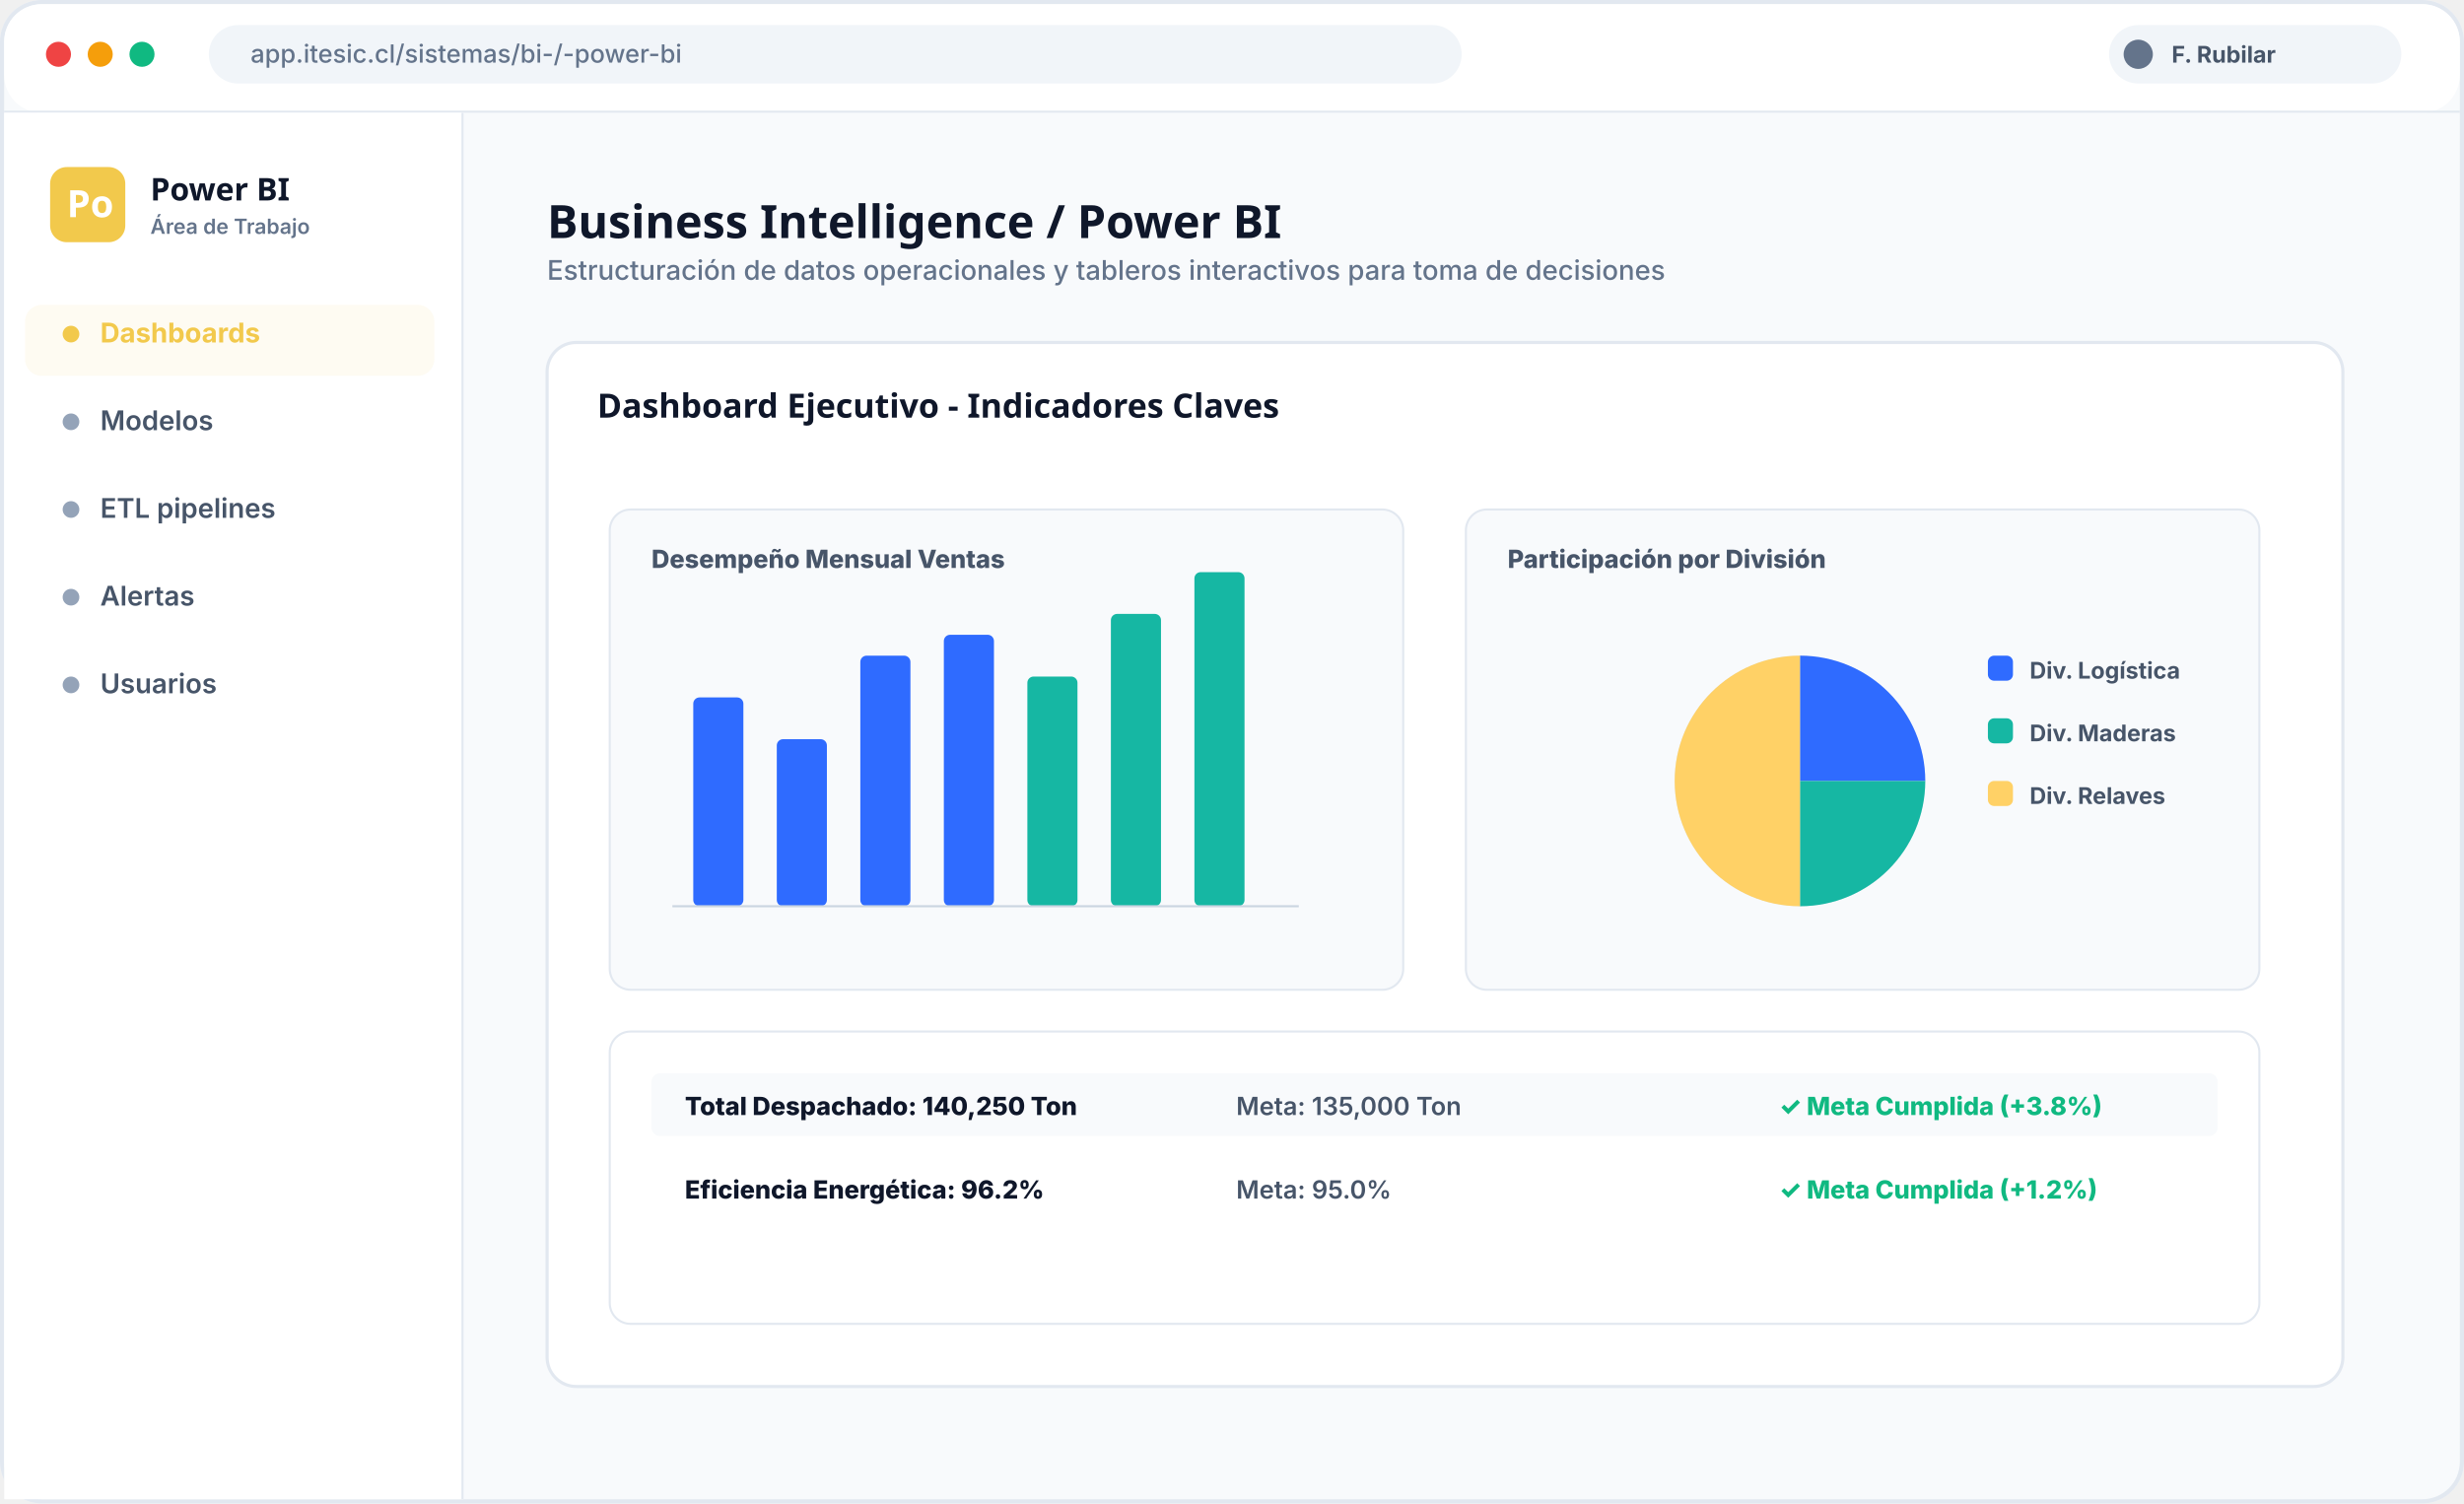
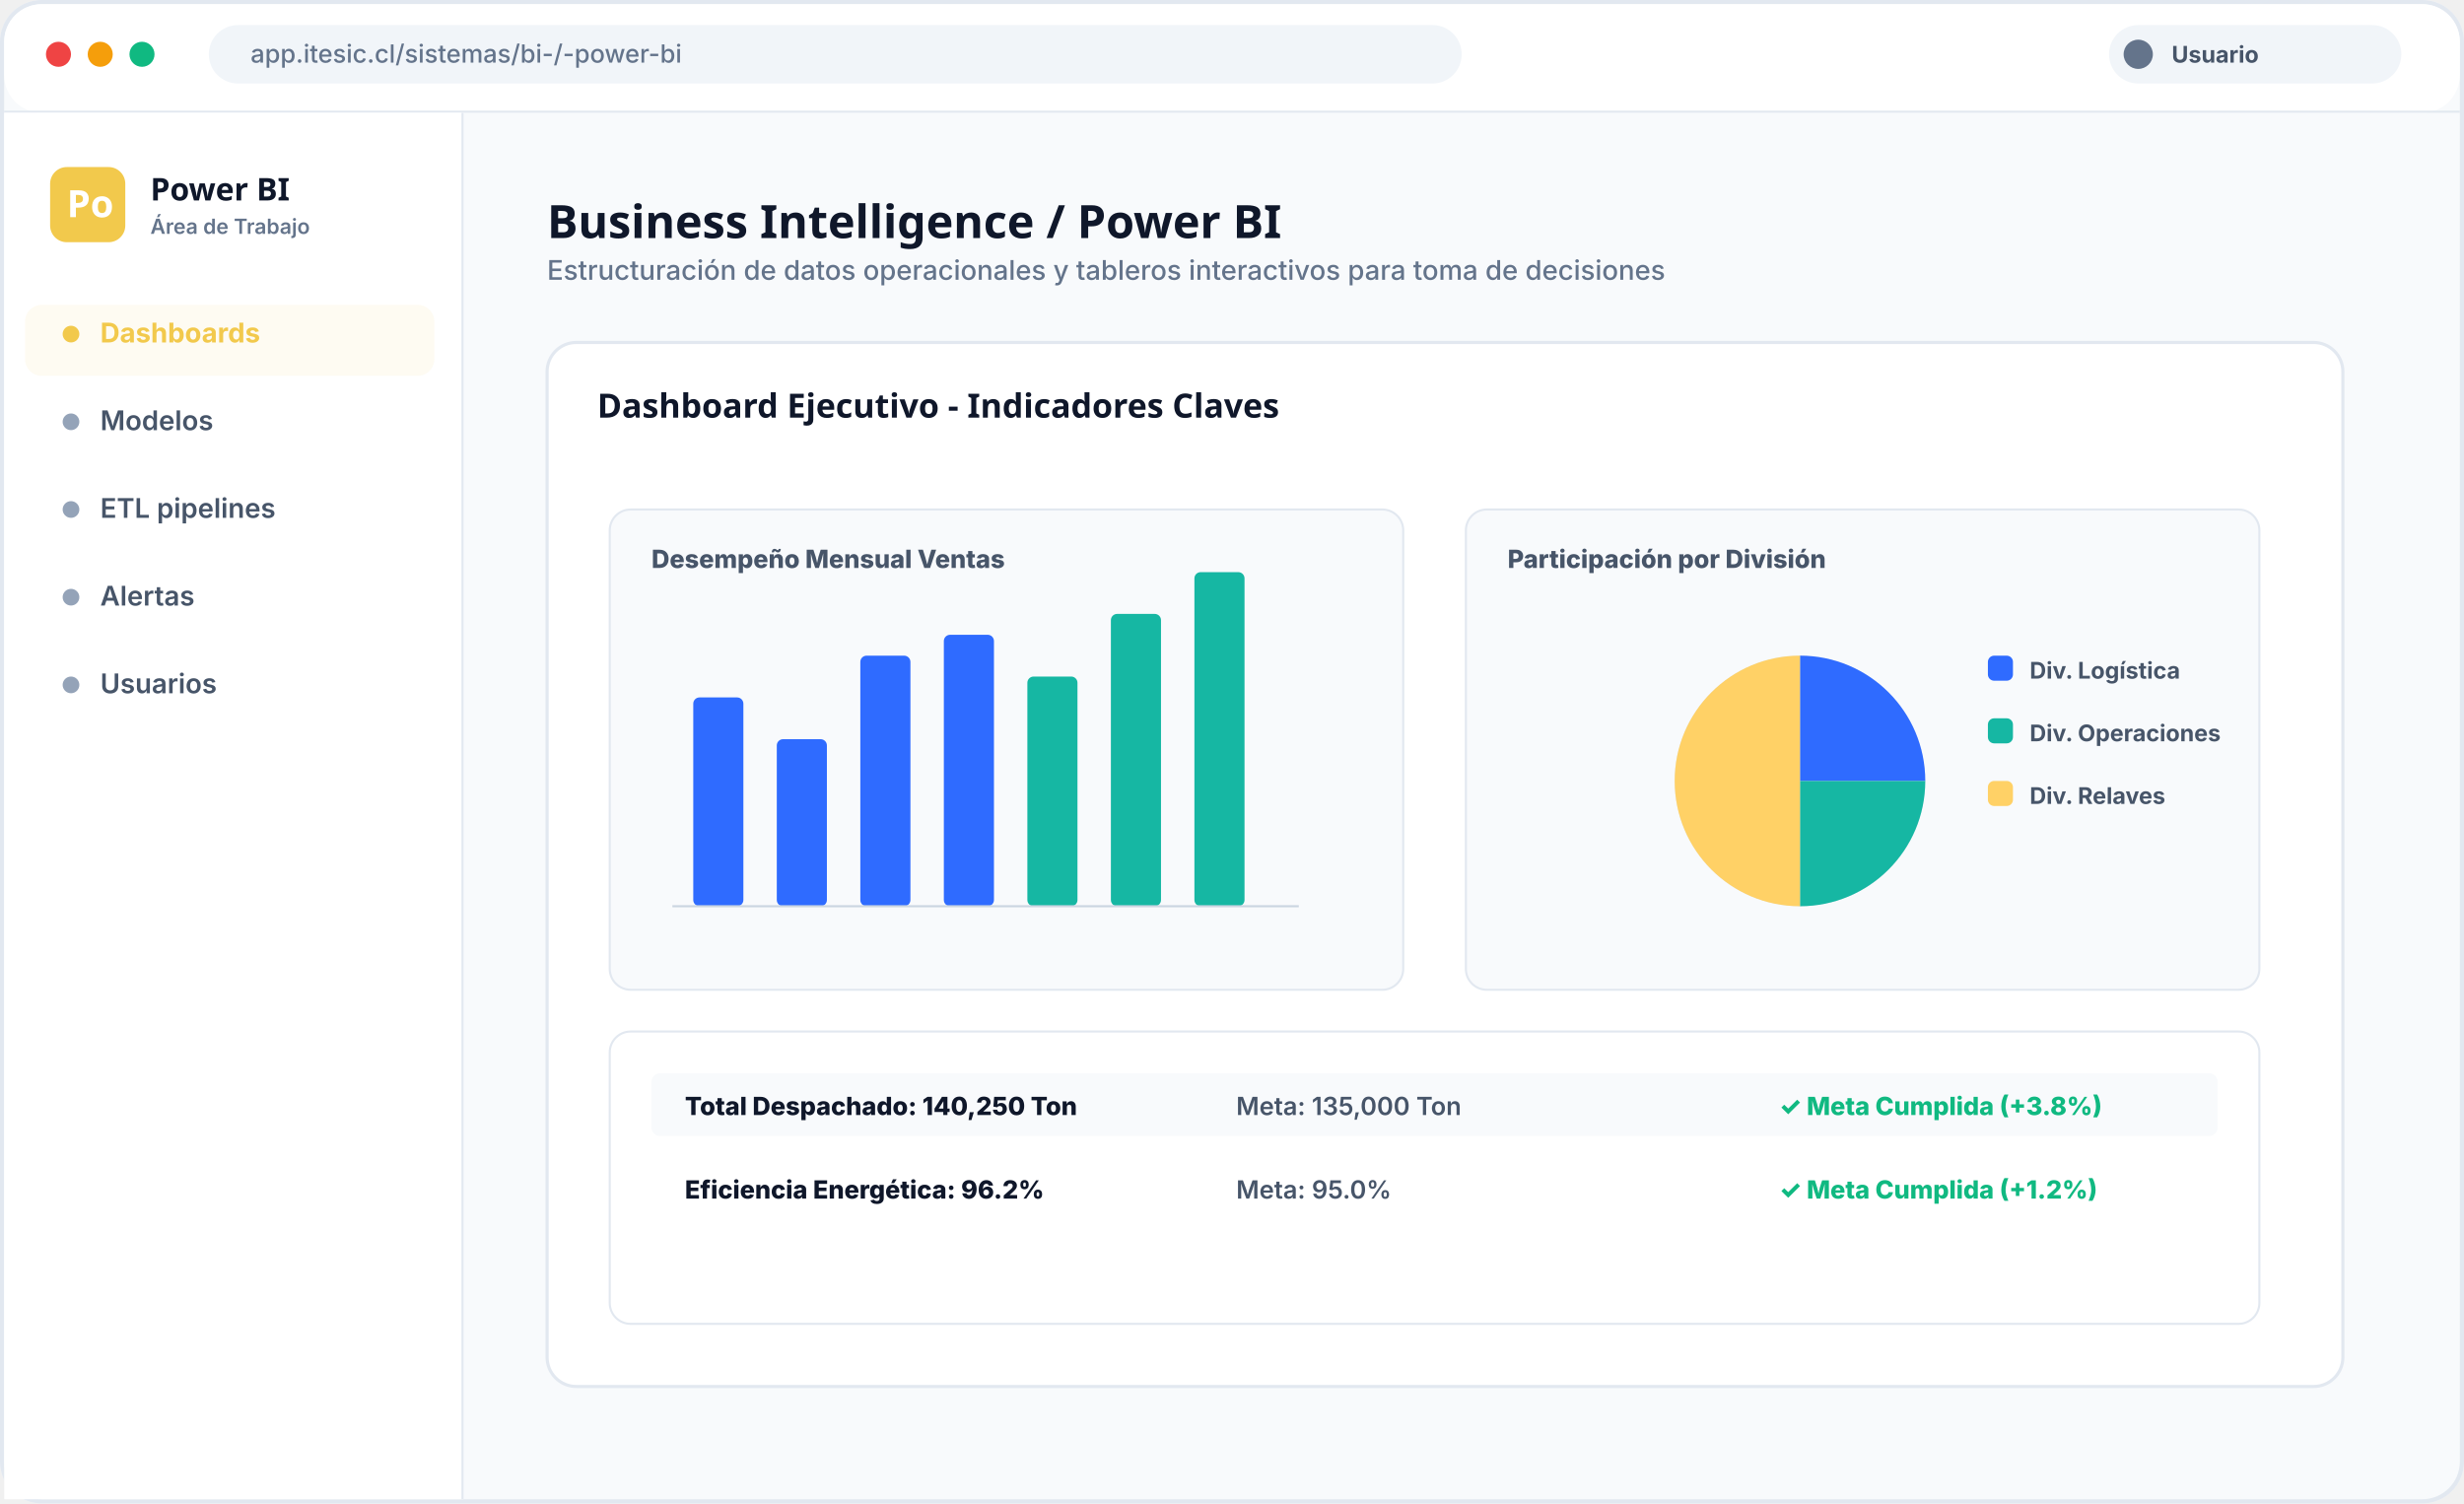
<svg xmlns="http://www.w3.org/2000/svg" width="1180" height="720" viewBox="0 0 1180 720" fill="none">
  <rect width="1180" height="720" rx="20" fill="#F3F5F9" />
  <rect x="1" y="1" width="1178" height="718" rx="19" fill="#F8FAFC" stroke="#E2E8F0" stroke-width="2" />
  <rect x="2" y="2" width="1176" height="52" rx="18" fill="#FFFFFF" />
  <rect x="2" y="53" width="1176" height="1" fill="#E2E8F0" />
  <circle cx="28" cy="26" r="6" fill="#EF4444" />
  <circle cx="48" cy="26" r="6" fill="#F59E0B" />
  <circle cx="68" cy="26" r="6" fill="#10B981" />
  <rect x="100" y="12" width="600" height="28" rx="14" fill="#F1F5F9" />
  <text x="120" y="30" fill="#64748B" font-family="Inter, sans-serif" font-size="12" font-weight="500">app.itesic.cl/sistemas/bi-/-power-bi</text>
  <rect x="1010" y="12" width="140" height="28" rx="14" fill="#F1F5F9" />
  <circle cx="1024" cy="26" r="7" fill="#64748B" />
-   <text x="1040" y="30" fill="#475569" font-family="Inter, sans-serif" font-size="11" font-weight="700">F. Rubilar</text>
+   <text x="1040" y="30" fill="#475569" font-family="Inter, sans-serif" font-size="11" font-weight="700">Usuario</text>
  <rect x="2" y="54" width="220" height="664" fill="#FFFFFF" />
  <rect x="221" y="54" width="1" height="664" fill="#E2E8F0" />
  <rect x="24" y="80" width="36" height="36" rx="8" fill="#F2C94C" />
  <text x="32" y="104" fill="#FFFFFF" font-family="Sora, sans-serif" font-size="18" font-weight="900">Po</text>
  <text x="72" y="96" fill="#0F172A" font-family="Sora, sans-serif" font-size="15" font-weight="800">Power BI</text>
  <text x="72" y="112" fill="#64748B" font-family="Inter, sans-serif" font-size="10" font-weight="600">Área de Trabajo</text>
  <rect x="12" y="146" width="196" height="34" rx="8" fill="#F2C94C12" />
  <circle cx="34" cy="160" r="4" fill="#F2C94C" />
  <text x="48" y="164" fill="#F2C94C" font-family="Inter, sans-serif" font-size="13" font-weight="700">Dashboards</text>
  <circle cx="34" cy="202" r="4" fill="#94A3B8" />
  <text x="48" y="206" fill="#475569" font-family="Inter, sans-serif" font-size="13" font-weight="600">Modelos</text>
  <circle cx="34" cy="244" r="4" fill="#94A3B8" />
  <text x="48" y="248" fill="#475569" font-family="Inter, sans-serif" font-size="13" font-weight="600">ETL pipelines</text>
  <circle cx="34" cy="286" r="4" fill="#94A3B8" />
  <text x="48" y="290" fill="#475569" font-family="Inter, sans-serif" font-size="13" font-weight="600">Alertas</text>
  <circle cx="34" cy="328" r="4" fill="#94A3B8" />
  <text x="48" y="332" fill="#475569" font-family="Inter, sans-serif" font-size="13" font-weight="600">Usuarios</text>
  <g transform="translate(242, 74)">
    <text x="20" y="40" fill="#0F172A" font-family="Sora, sans-serif" font-size="22" font-weight="800">Business Intelligence / Power BI</text>
    <text x="20" y="60" fill="#64748B" font-family="Inter, sans-serif" font-size="13" font-weight="500">Estructuración de datos operacionales y tableros interactivos para toma de decisiones</text>
    <g transform="translate(20, 90)">
      <rect x="0" y="0" width="860" height="500" rx="14" fill="#FFFFFF" stroke="#E2E8F0" stroke-width="1.5" />
      <text x="24" y="36" fill="#0F172A" font-family="Sora, sans-serif" font-size="16" font-weight="800">Dashboard Ejecutivo - Indicadores Claves</text>
      <g transform="translate(30, 80)">
        <rect x="0" y="0" width="380" height="230" rx="10" fill="#F8FAFC" stroke="#E2E8F0" />
        <text x="20" y="28" fill="#475569" font-family="Inter, sans-serif" font-size="12" font-weight="800">Desempeño Mensual Ventas</text>
        <rect x="40" y="90" width="24" height="100" fill="#2F6BFF" rx="3" />
        <rect x="80" y="110" width="24" height="80" fill="#2F6BFF" rx="3" />
        <rect x="120" y="70" width="24" height="120" fill="#2F6BFF" rx="3" />
        <rect x="160" y="60" width="24" height="130" fill="#2F6BFF" rx="3" />
        <rect x="200" y="80" width="24" height="110" fill="#16B7A3" rx="3" />
        <rect x="240" y="50" width="24" height="140" fill="#16B7A3" rx="3" />
        <rect x="280" y="30" width="24" height="160" fill="#16B7A3" rx="3" />
        <line x1="30" y1="190" x2="330" y2="190" stroke="#CBD5E1" stroke-width="1" />
      </g>
      <g transform="translate(440, 80)">
        <rect x="0" y="0" width="380" height="230" rx="10" fill="#F8FAFC" stroke="#E2E8F0" />
        <text x="20" y="28" fill="#475569" font-family="Inter, sans-serif" font-size="12" font-weight="800">Participación por División</text>
        <circle cx="160" cy="130" r="60" fill="#E2E8F0" />
        <path d="M160 130 L160 70 A60 60 0 0 1 220 130 Z" fill="#2F6BFF" />
        <path d="M160 130 L220 130 A60 60 0 0 1 160 190 Z" fill="#16B7A3" />
        <path d="M160 130 L160 190 A60 60 0 1 1 160 70 Z" fill="#FFD166" />
        <rect x="250" y="70" width="12" height="12" rx="3" fill="#2F6BFF" />
        <text x="270" y="81" fill="#475569" font-family="Inter, sans-serif" font-size="11" font-weight="700">Div. Logística</text>
        <rect x="250" y="100" width="12" height="12" rx="3" fill="#16B7A3" />
-         <text x="270" y="111" fill="#475569" font-family="Inter, sans-serif" font-size="11" font-weight="700">Div. Maderas</text>
+         <text x="270" y="111" fill="#475569" font-family="Inter, sans-serif" font-size="11" font-weight="700">Div. Operaciones</text>
        <rect x="250" y="130" width="12" height="12" rx="3" fill="#FFD166" />
        <text x="270" y="141" fill="#475569" font-family="Inter, sans-serif" font-size="11" font-weight="700">Div. Relaves</text>
      </g>
      <g transform="translate(30, 330)">
        <rect x="0" y="0" width="790" height="140" rx="10" fill="#FFFFFF" stroke="#E2E8F0" />
        <rect x="20" y="20" width="750" height="30" rx="4" fill="#F8FAFC" />
        <text x="36" y="40" fill="#0F172A" font-family="Inter, sans-serif" font-size="12" font-weight="800">Total Despachado: 140,250 Ton</text>
        <text x="300" y="40" fill="#475569" font-family="Inter, sans-serif" font-size="12" font-weight="600">Meta: 135,000 Ton</text>
        <text x="560" y="40" fill="#10B981" font-family="Inter, sans-serif" font-size="12" font-weight="800">✓ Meta Cumplida (+3.8%)</text>
        <rect x="20" y="60" width="750" height="30" rx="4" fill="#FFFFFF" />
        <text x="36" y="80" fill="#0F172A" font-family="Inter, sans-serif" font-size="12" font-weight="800">Eficiencia Energética: 96.2%</text>
        <text x="300" y="80" fill="#475569" font-family="Inter, sans-serif" font-size="12" font-weight="600">Meta: 95.0%</text>
        <text x="560" y="80" fill="#10B981" font-family="Inter, sans-serif" font-size="12" font-weight="800">✓ Meta Cumplida (+1.2%)</text>
      </g>
    </g>
  </g>
</svg>
